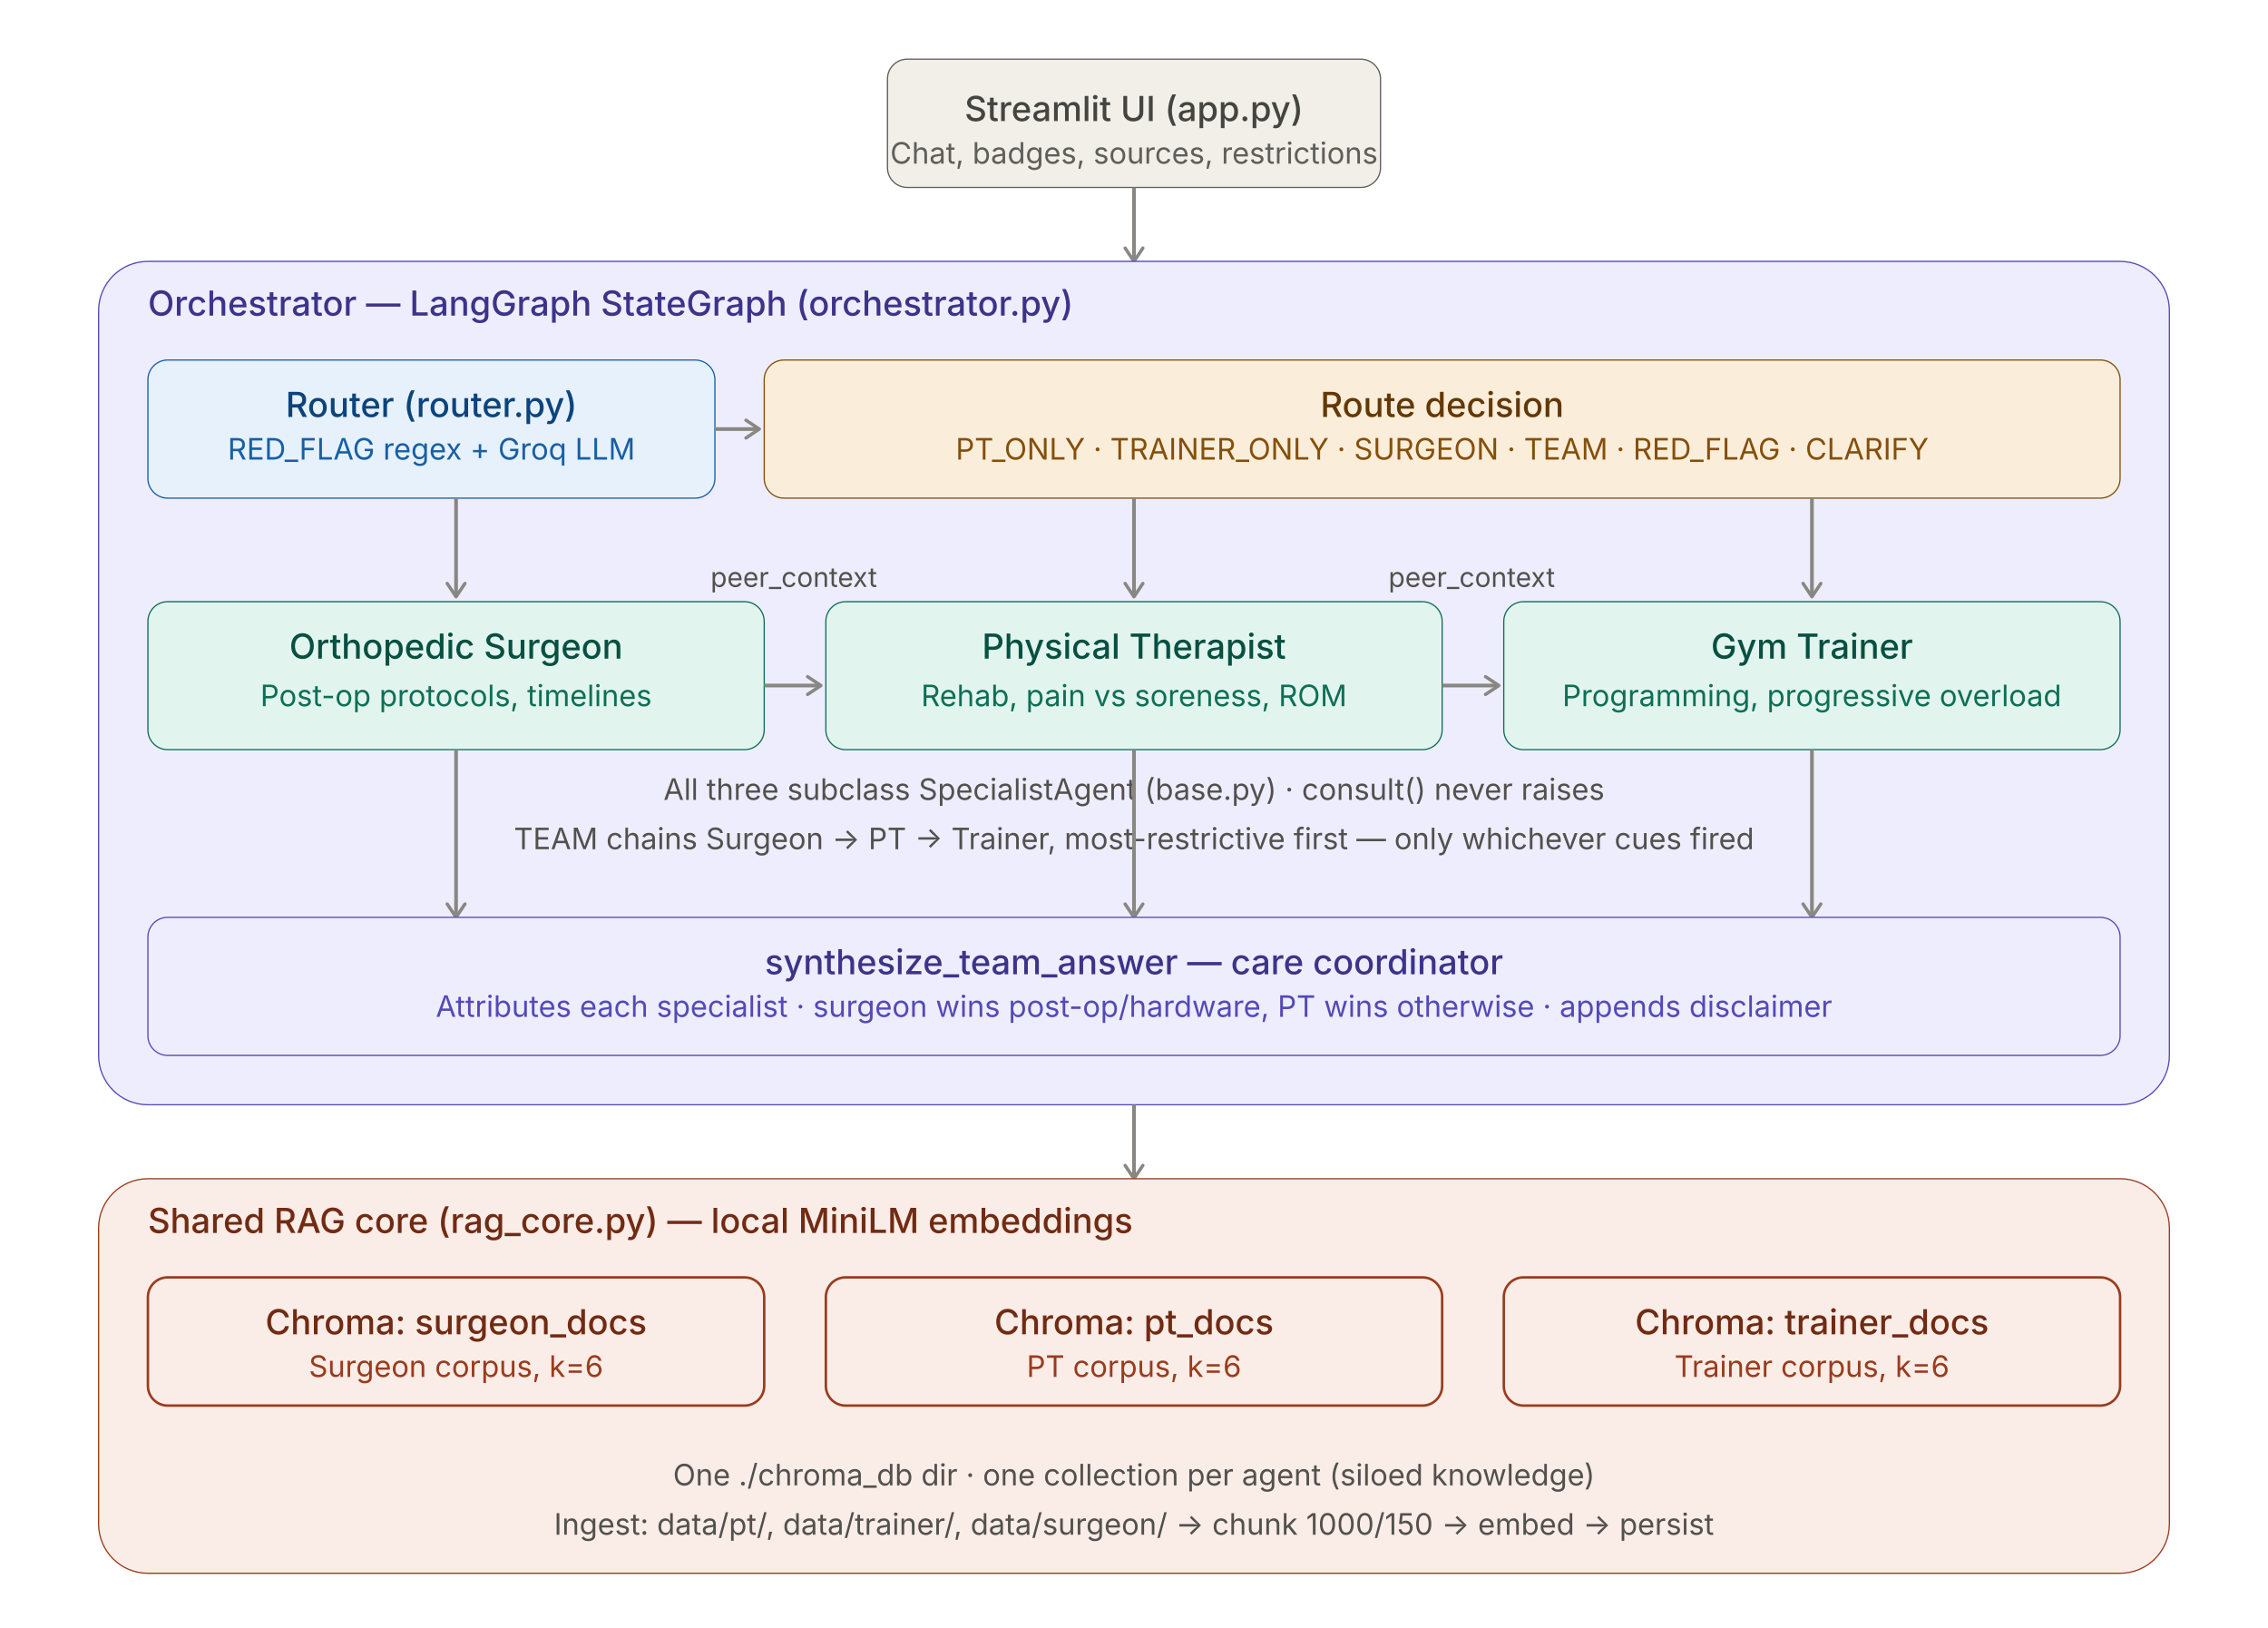
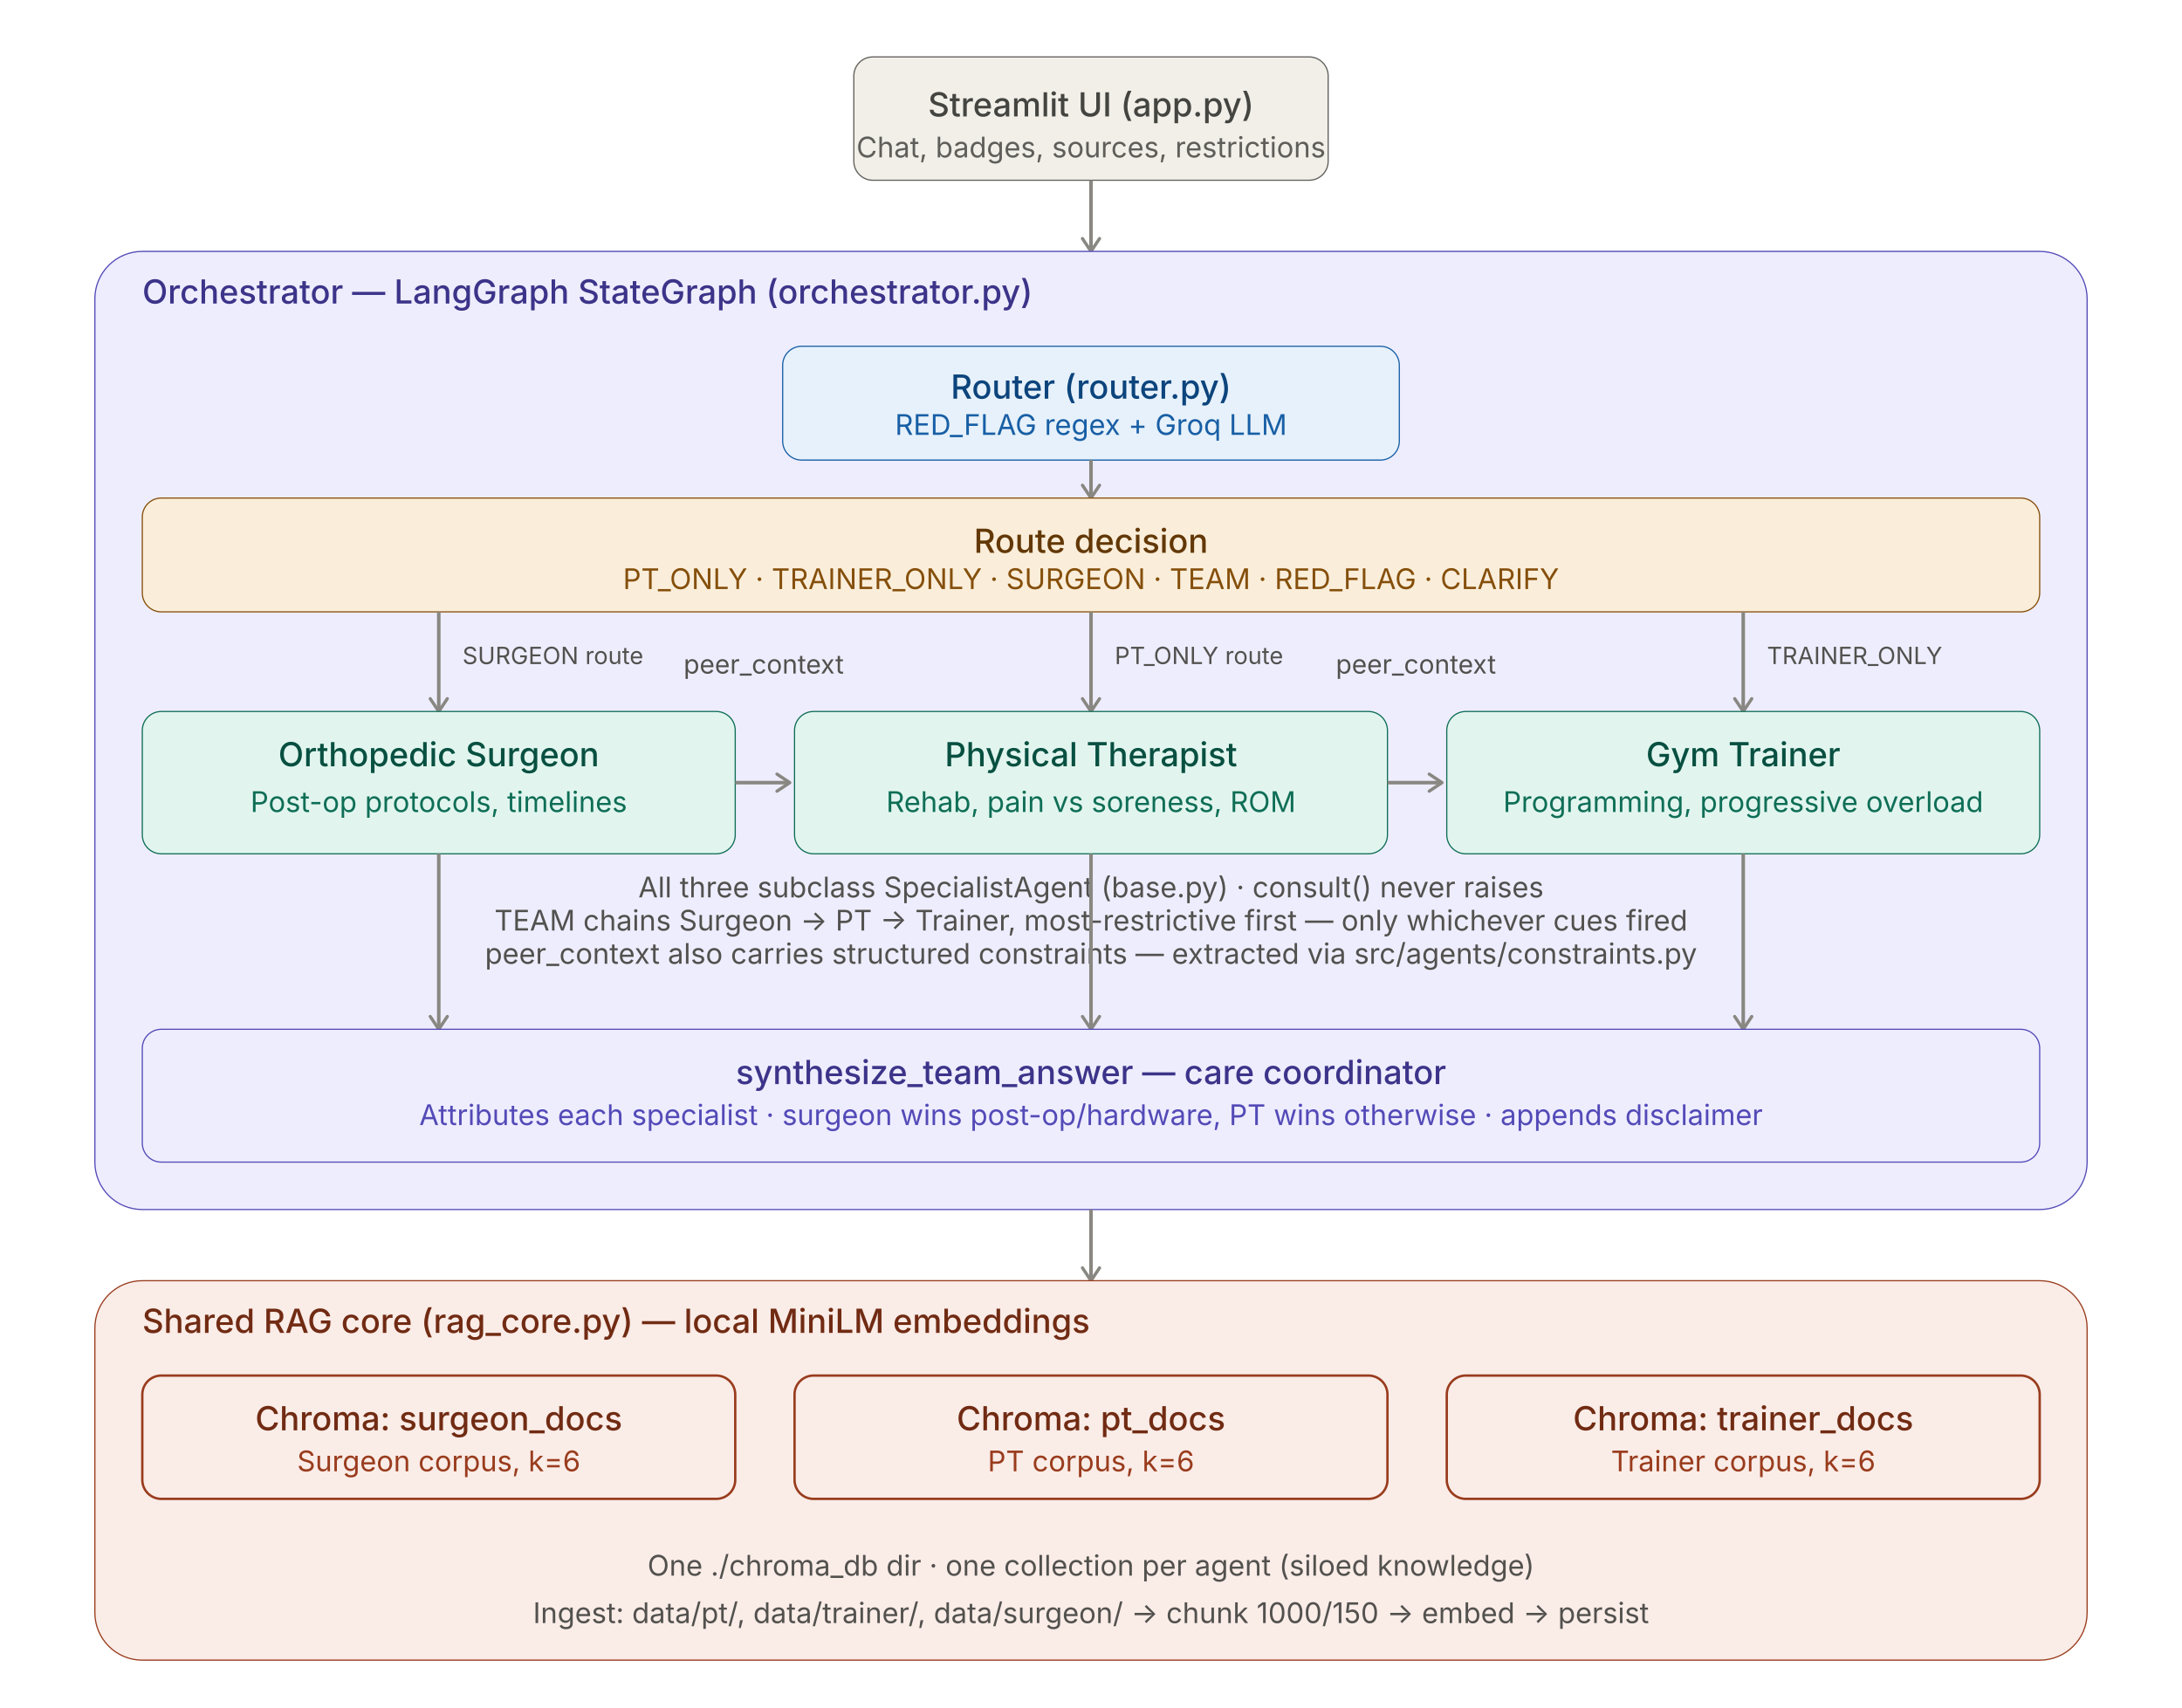
- <svg xmlns="http://www.w3.org/2000/svg" width="100%" viewBox="0 0 920 660" role="img">
+ <svg xmlns="http://www.w3.org/2000/svg" width="100%" viewBox="0 0 920 720" role="img">
  <defs>
    <marker id="arrow" viewBox="0 0 10 10" refX="8" refY="5" markerWidth="6" markerHeight="6" orient="auto-start-reverse">
      <path d="M2 1L8 5L2 9" fill="none" stroke="context-stroke" stroke-width="1.5" stroke-linecap="round" stroke-linejoin="round" />
    </marker>
  </defs>
  <g style="font-family:'Anthropic Sans',-apple-system,BlinkMacSystemFont,'Segoe UI',sans-serif">
    <rect x="360" y="24" width="200" height="52" rx="8" style="fill:rgb(241,239,232);stroke:rgb(95,94,90);stroke-width:0.5px" />
    <text x="460" y="44" text-anchor="middle" dominant-baseline="central" style="fill:rgb(68,68,65);font-size:14px;font-weight:500">Streamlit UI (app.py)</text>
    <text x="460" y="62" text-anchor="middle" dominant-baseline="central" style="fill:rgb(95,94,90);font-size:12px">Chat, badges, sources, restrictions</text>
    <line x1="460" y1="76" x2="460" y2="106" marker-end="url(#arrow)" style="stroke:rgb(137,135,129);stroke-width:1.5px" />
-     <rect x="40" y="106" width="840" height="342" rx="20" style="fill:rgb(238,237,254);stroke:rgb(83,74,183);stroke-width:0.5px" />
+     <rect x="40" y="106" width="840" height="404" rx="20" style="fill:rgb(238,237,254);stroke:rgb(83,74,183);stroke-width:0.5px" />
    <text x="60" y="128" style="fill:rgb(60,52,137);font-size:14px;font-weight:500">Orchestrator — LangGraph StateGraph (orchestrator.py)</text>
-     <rect x="60" y="146" width="230" height="56" rx="8" style="fill:rgb(230,241,251);stroke:rgb(24,95,165);stroke-width:0.5px" />
-     <text x="175" y="164" text-anchor="middle" dominant-baseline="central" style="fill:rgb(12,68,124);font-size:14px;font-weight:500">Router (router.py)</text>
-     <text x="175" y="182" text-anchor="middle" dominant-baseline="central" style="fill:rgb(24,95,165);font-size:12px">RED_FLAG regex + Groq LLM</text>
-     <rect x="310" y="146" width="550" height="56" rx="8" style="fill:rgb(250,238,218);stroke:rgb(133,79,11);stroke-width:0.5px" />
-     <text x="585" y="164" text-anchor="middle" dominant-baseline="central" style="fill:rgb(99,56,6);font-size:14px;font-weight:500">Route decision</text>
-     <text x="585" y="182" text-anchor="middle" dominant-baseline="central" style="fill:rgb(133,79,11);font-size:12px">PT_ONLY · TRAINER_ONLY · SURGEON · TEAM · RED_FLAG · CLARIFY</text>
-     <line x1="290" y1="174" x2="308" y2="174" marker-end="url(#arrow)" style="stroke:rgb(137,135,129);stroke-width:1.5px" />
-     <line x1="185" y1="202" x2="185" y2="242" marker-end="url(#arrow)" style="stroke:rgb(137,135,129);stroke-width:1.5px" />
-     <line x1="460" y1="202" x2="460" y2="242" marker-end="url(#arrow)" style="stroke:rgb(137,135,129);stroke-width:1.5px" />
-     <line x1="735" y1="202" x2="735" y2="242" marker-end="url(#arrow)" style="stroke:rgb(137,135,129);stroke-width:1.5px" />
-     <rect x="60" y="244" width="250" height="60" rx="8" style="fill:rgb(225,245,238);stroke:rgb(15,110,86);stroke-width:0.5px" />
-     <text x="185" y="262" text-anchor="middle" dominant-baseline="central" style="fill:rgb(8,80,65);font-size:14px;font-weight:500">Orthopedic Surgeon</text>
-     <text x="185" y="282" text-anchor="middle" dominant-baseline="central" style="fill:rgb(15,110,86);font-size:12px">Post-op protocols, timelines</text>
-     <rect x="335" y="244" width="250" height="60" rx="8" style="fill:rgb(225,245,238);stroke:rgb(15,110,86);stroke-width:0.5px" />
-     <text x="460" y="262" text-anchor="middle" dominant-baseline="central" style="fill:rgb(8,80,65);font-size:14px;font-weight:500">Physical Therapist</text>
-     <text x="460" y="282" text-anchor="middle" dominant-baseline="central" style="fill:rgb(15,110,86);font-size:12px">Rehab, pain vs soreness, ROM</text>
-     <rect x="610" y="244" width="250" height="60" rx="8" style="fill:rgb(225,245,238);stroke:rgb(15,110,86);stroke-width:0.5px" />
-     <text x="735" y="262" text-anchor="middle" dominant-baseline="central" style="fill:rgb(8,80,65);font-size:14px;font-weight:500">Gym Trainer</text>
-     <text x="735" y="282" text-anchor="middle" dominant-baseline="central" style="fill:rgb(15,110,86);font-size:12px">Programming, progressive overload</text>
-     <text x="322" y="234" text-anchor="middle" dominant-baseline="central" style="fill:rgb(82,81,78);font-size:11px">peer_context</text>
-     <line x1="310" y1="278" x2="333" y2="278" marker-end="url(#arrow)" style="stroke:rgb(137,135,129);stroke-width:1.5px" />
-     <text x="597" y="234" text-anchor="middle" dominant-baseline="central" style="fill:rgb(82,81,78);font-size:11px">peer_context</text>
-     <line x1="585" y1="278" x2="608" y2="278" marker-end="url(#arrow)" style="stroke:rgb(137,135,129);stroke-width:1.5px" />
-     <text x="460" y="320" text-anchor="middle" dominant-baseline="central" style="fill:rgb(82,81,78);font-size:12px">All three subclass SpecialistAgent (base.py) · consult() never raises</text>
-     <text x="460" y="340" text-anchor="middle" dominant-baseline="central" style="fill:rgb(82,81,78);font-size:12px">TEAM chains Surgeon → PT → Trainer, most-restrictive first — only whichever cues fired</text>
-     <line x1="185" y1="304" x2="185" y2="372" marker-end="url(#arrow)" style="stroke:rgb(137,135,129);stroke-width:1.5px" />
-     <line x1="460" y1="304" x2="460" y2="372" marker-end="url(#arrow)" style="stroke:rgb(137,135,129);stroke-width:1.5px" />
-     <line x1="735" y1="304" x2="735" y2="372" marker-end="url(#arrow)" style="stroke:rgb(137,135,129);stroke-width:1.5px" />
-     <rect x="60" y="372" width="800" height="56" rx="8" style="fill:rgb(238,237,254);stroke:rgb(83,74,183);stroke-width:0.5px" />
-     <text x="460" y="390" text-anchor="middle" dominant-baseline="central" style="fill:rgb(60,52,137);font-size:14px;font-weight:500">synthesize_team_answer — care coordinator</text>
-     <text x="460" y="408" text-anchor="middle" dominant-baseline="central" style="fill:rgb(83,74,183);font-size:12px">Attributes each specialist · surgeon wins post-op/hardware, PT wins otherwise · appends disclaimer</text>
-     <line x1="460" y1="448" x2="460" y2="478" marker-end="url(#arrow)" style="stroke:rgb(137,135,129);stroke-width:1.5px" />
-     <rect x="40" y="478" width="840" height="160" rx="20" style="fill:rgb(250,236,231);stroke:rgb(153,60,29);stroke-width:0.5px" />
-     <text x="60" y="500" style="fill:rgb(113,43,19);font-size:14px;font-weight:500">Shared RAG core (rag_core.py) — local MiniLM embeddings</text>
-     <rect x="60" y="518" width="250" height="52" rx="8" style="fill:rgb(250,236,231);stroke:rgb(153,60,29);stroke-width:1px" />
-     <text x="185" y="536" text-anchor="middle" dominant-baseline="central" style="fill:rgb(113,43,19);font-size:14px;font-weight:500">Chroma: surgeon_docs</text>
-     <text x="185" y="554" text-anchor="middle" dominant-baseline="central" style="fill:rgb(153,60,29);font-size:12px">Surgeon corpus, k=6</text>
-     <rect x="335" y="518" width="250" height="52" rx="8" style="fill:rgb(250,236,231);stroke:rgb(153,60,29);stroke-width:1px" />
-     <text x="460" y="536" text-anchor="middle" dominant-baseline="central" style="fill:rgb(113,43,19);font-size:14px;font-weight:500">Chroma: pt_docs</text>
-     <text x="460" y="554" text-anchor="middle" dominant-baseline="central" style="fill:rgb(153,60,29);font-size:12px">PT corpus, k=6</text>
-     <rect x="610" y="518" width="250" height="52" rx="8" style="fill:rgb(250,236,231);stroke:rgb(153,60,29);stroke-width:1px" />
-     <text x="735" y="536" text-anchor="middle" dominant-baseline="central" style="fill:rgb(113,43,19);font-size:14px;font-weight:500">Chroma: trainer_docs</text>
-     <text x="735" y="554" text-anchor="middle" dominant-baseline="central" style="fill:rgb(153,60,29);font-size:12px">Trainer corpus, k=6</text>
-     <text x="460" y="598" text-anchor="middle" dominant-baseline="central" style="fill:rgb(82,81,78);font-size:12px">One ./chroma_db dir · one collection per agent (siloed knowledge)</text>
-     <text x="460" y="618" text-anchor="middle" dominant-baseline="central" style="fill:rgb(82,81,78);font-size:12px">Ingest: data/pt/, data/trainer/, data/surgeon/ → chunk 1000/150 → embed → persist</text>
+     <rect x="330" y="146" width="260" height="48" rx="8" style="fill:rgb(230,241,251);stroke:rgb(24,95,165);stroke-width:0.5px" />
+     <text x="460" y="163" text-anchor="middle" dominant-baseline="central" style="fill:rgb(12,68,124);font-size:14px;font-weight:500">Router (router.py)</text>
+     <text x="460" y="179" text-anchor="middle" dominant-baseline="central" style="fill:rgb(24,95,165);font-size:12px">RED_FLAG regex + Groq LLM</text>
+     <line x1="460" y1="194" x2="460" y2="210" marker-end="url(#arrow)" style="stroke:rgb(137,135,129);stroke-width:1.5px" />
+     <rect x="60" y="210" width="800" height="48" rx="8" style="fill:rgb(250,238,218);stroke:rgb(133,79,11);stroke-width:0.5px" />
+     <text x="460" y="228" text-anchor="middle" dominant-baseline="central" style="fill:rgb(99,56,6);font-size:14px;font-weight:500">Route decision</text>
+     <text x="460" y="244" text-anchor="middle" dominant-baseline="central" style="fill:rgb(133,79,11);font-size:12px">PT_ONLY · TRAINER_ONLY · SURGEON · TEAM · RED_FLAG · CLARIFY</text>
+     <line x1="185" y1="258" x2="185" y2="300" marker-end="url(#arrow)" style="stroke:rgb(137,135,129);stroke-width:1.5px" />
+     <line x1="460" y1="258" x2="460" y2="300" marker-end="url(#arrow)" style="stroke:rgb(137,135,129);stroke-width:1.5px" />
+     <line x1="735" y1="258" x2="735" y2="300" marker-end="url(#arrow)" style="stroke:rgb(137,135,129);stroke-width:1.5px" />
+     <text x="195" y="280" style="fill:rgb(82,81,78);font-size:10px">SURGEON route</text>
+     <text x="470" y="280" style="fill:rgb(82,81,78);font-size:10px">PT_ONLY route</text>
+     <text x="745" y="280" style="fill:rgb(82,81,78);font-size:10px">TRAINER_ONLY</text>
+     <rect x="60" y="300" width="250" height="60" rx="8" style="fill:rgb(225,245,238);stroke:rgb(15,110,86);stroke-width:0.5px" />
+     <text x="185" y="318" text-anchor="middle" dominant-baseline="central" style="fill:rgb(8,80,65);font-size:14px;font-weight:500">Orthopedic Surgeon</text>
+     <text x="185" y="338" text-anchor="middle" dominant-baseline="central" style="fill:rgb(15,110,86);font-size:12px">Post-op protocols, timelines</text>
+     <rect x="335" y="300" width="250" height="60" rx="8" style="fill:rgb(225,245,238);stroke:rgb(15,110,86);stroke-width:0.5px" />
+     <text x="460" y="318" text-anchor="middle" dominant-baseline="central" style="fill:rgb(8,80,65);font-size:14px;font-weight:500">Physical Therapist</text>
+     <text x="460" y="338" text-anchor="middle" dominant-baseline="central" style="fill:rgb(15,110,86);font-size:12px">Rehab, pain vs soreness, ROM</text>
+     <rect x="610" y="300" width="250" height="60" rx="8" style="fill:rgb(225,245,238);stroke:rgb(15,110,86);stroke-width:0.5px" />
+     <text x="735" y="318" text-anchor="middle" dominant-baseline="central" style="fill:rgb(8,80,65);font-size:14px;font-weight:500">Gym Trainer</text>
+     <text x="735" y="338" text-anchor="middle" dominant-baseline="central" style="fill:rgb(15,110,86);font-size:12px">Programming, progressive overload</text>
+     <text x="322" y="280" text-anchor="middle" dominant-baseline="central" style="fill:rgb(82,81,78);font-size:11px">peer_context</text>
+     <line x1="310" y1="330" x2="333" y2="330" marker-end="url(#arrow)" style="stroke:rgb(137,135,129);stroke-width:1.5px" />
+     <text x="597" y="280" text-anchor="middle" dominant-baseline="central" style="fill:rgb(82,81,78);font-size:11px">peer_context</text>
+     <line x1="585" y1="330" x2="608" y2="330" marker-end="url(#arrow)" style="stroke:rgb(137,135,129);stroke-width:1.5px" />
+     <text x="460" y="374" text-anchor="middle" dominant-baseline="central" style="fill:rgb(82,81,78);font-size:12px">All three subclass SpecialistAgent (base.py) · consult() never raises</text>
+     <text x="460" y="388" text-anchor="middle" dominant-baseline="central" style="fill:rgb(82,81,78);font-size:12px">TEAM chains Surgeon → PT → Trainer, most-restrictive first — only whichever cues fired</text>
+     <text x="460" y="402" text-anchor="middle" dominant-baseline="central" style="fill:rgb(82,81,78);font-size:12px">peer_context also carries structured constraints — extracted via src/agents/constraints.py</text>
+     <line x1="185" y1="360" x2="185" y2="434" marker-end="url(#arrow)" style="stroke:rgb(137,135,129);stroke-width:1.5px" />
+     <line x1="460" y1="360" x2="460" y2="434" marker-end="url(#arrow)" style="stroke:rgb(137,135,129);stroke-width:1.5px" />
+     <line x1="735" y1="360" x2="735" y2="434" marker-end="url(#arrow)" style="stroke:rgb(137,135,129);stroke-width:1.5px" />
+     <rect x="60" y="434" width="800" height="56" rx="8" style="fill:rgb(238,237,254);stroke:rgb(83,74,183);stroke-width:0.5px" />
+     <text x="460" y="452" text-anchor="middle" dominant-baseline="central" style="fill:rgb(60,52,137);font-size:14px;font-weight:500">synthesize_team_answer — care coordinator</text>
+     <text x="460" y="470" text-anchor="middle" dominant-baseline="central" style="fill:rgb(83,74,183);font-size:12px">Attributes each specialist · surgeon wins post-op/hardware, PT wins otherwise · appends disclaimer</text>
+     <line x1="460" y1="510" x2="460" y2="540" marker-end="url(#arrow)" style="stroke:rgb(137,135,129);stroke-width:1.5px" />
+     <rect x="40" y="540" width="840" height="160" rx="20" style="fill:rgb(250,236,231);stroke:rgb(153,60,29);stroke-width:0.5px" />
+     <text x="60" y="562" style="fill:rgb(113,43,19);font-size:14px;font-weight:500">Shared RAG core (rag_core.py) — local MiniLM embeddings</text>
+     <rect x="60" y="580" width="250" height="52" rx="8" style="fill:rgb(250,236,231);stroke:rgb(153,60,29);stroke-width:1px" />
+     <text x="185" y="598" text-anchor="middle" dominant-baseline="central" style="fill:rgb(113,43,19);font-size:14px;font-weight:500">Chroma: surgeon_docs</text>
+     <text x="185" y="616" text-anchor="middle" dominant-baseline="central" style="fill:rgb(153,60,29);font-size:12px">Surgeon corpus, k=6</text>
+     <rect x="335" y="580" width="250" height="52" rx="8" style="fill:rgb(250,236,231);stroke:rgb(153,60,29);stroke-width:1px" />
+     <text x="460" y="598" text-anchor="middle" dominant-baseline="central" style="fill:rgb(113,43,19);font-size:14px;font-weight:500">Chroma: pt_docs</text>
+     <text x="460" y="616" text-anchor="middle" dominant-baseline="central" style="fill:rgb(153,60,29);font-size:12px">PT corpus, k=6</text>
+     <rect x="610" y="580" width="250" height="52" rx="8" style="fill:rgb(250,236,231);stroke:rgb(153,60,29);stroke-width:1px" />
+     <text x="735" y="598" text-anchor="middle" dominant-baseline="central" style="fill:rgb(113,43,19);font-size:14px;font-weight:500">Chroma: trainer_docs</text>
+     <text x="735" y="616" text-anchor="middle" dominant-baseline="central" style="fill:rgb(153,60,29);font-size:12px">Trainer corpus, k=6</text>
+     <text x="460" y="660" text-anchor="middle" dominant-baseline="central" style="fill:rgb(82,81,78);font-size:12px">One ./chroma_db dir · one collection per agent (siloed knowledge)</text>
+     <text x="460" y="680" text-anchor="middle" dominant-baseline="central" style="fill:rgb(82,81,78);font-size:12px">Ingest: data/pt/, data/trainer/, data/surgeon/ → chunk 1000/150 → embed → persist</text>
  </g>
</svg>
